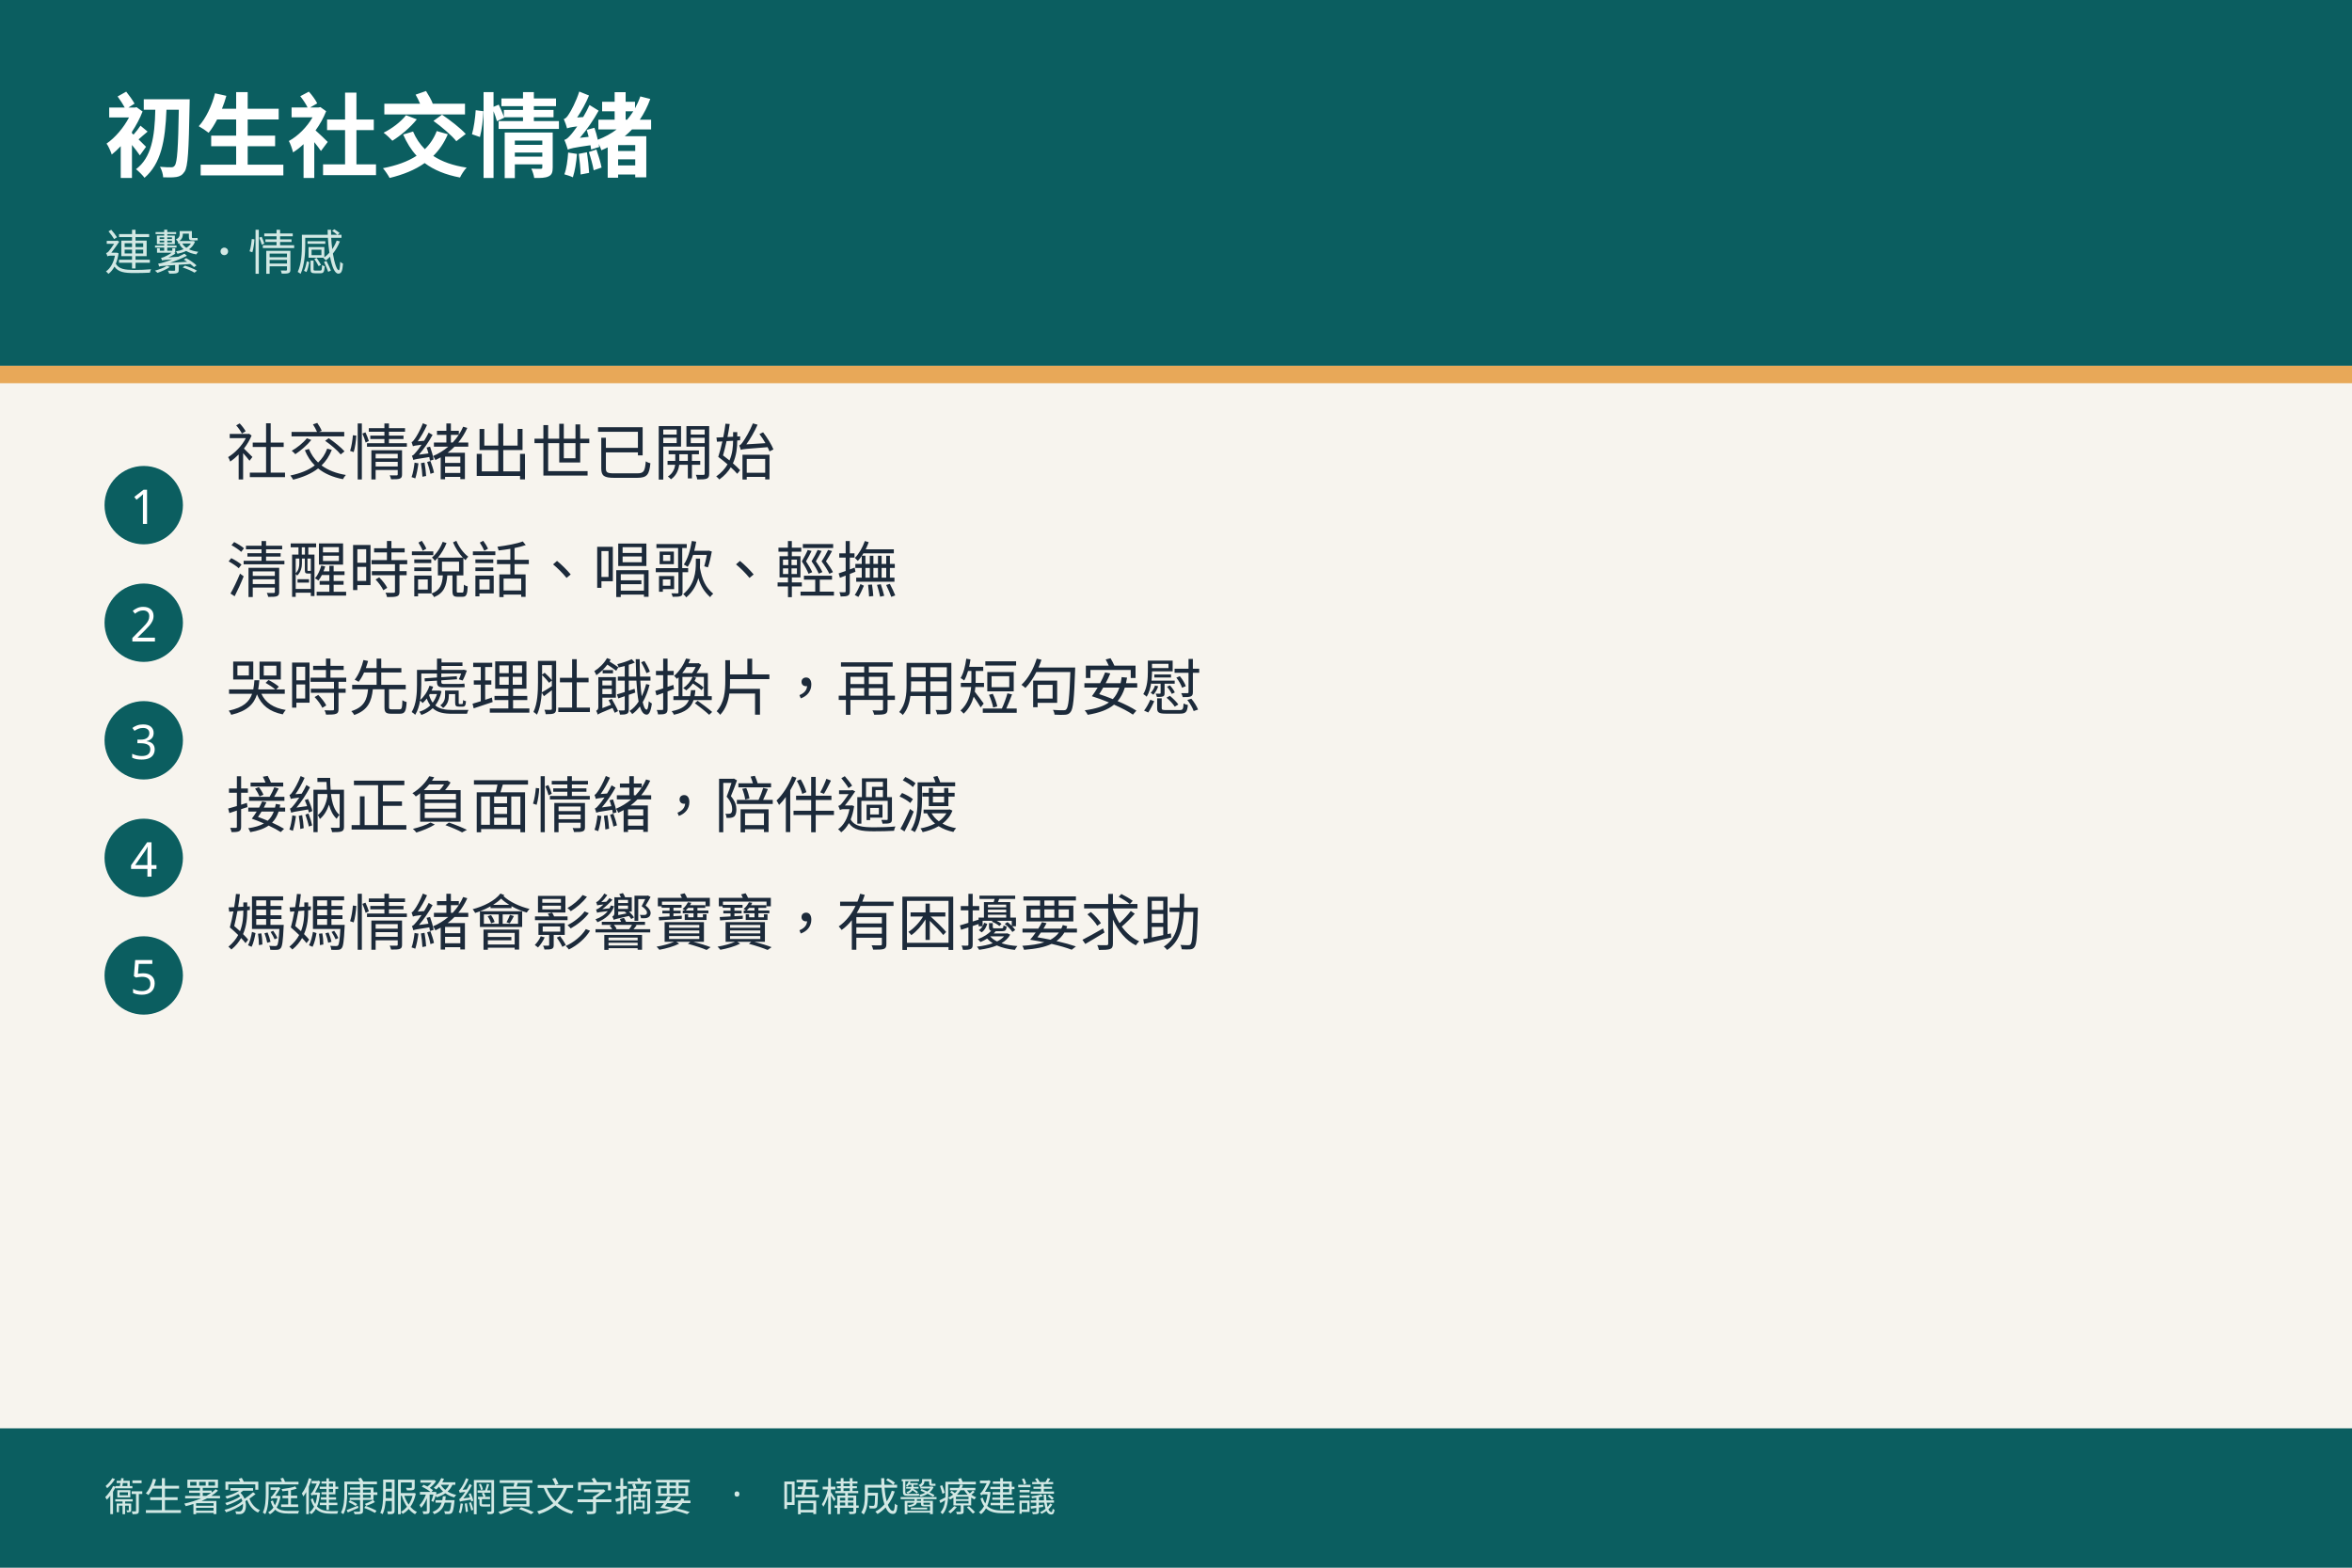
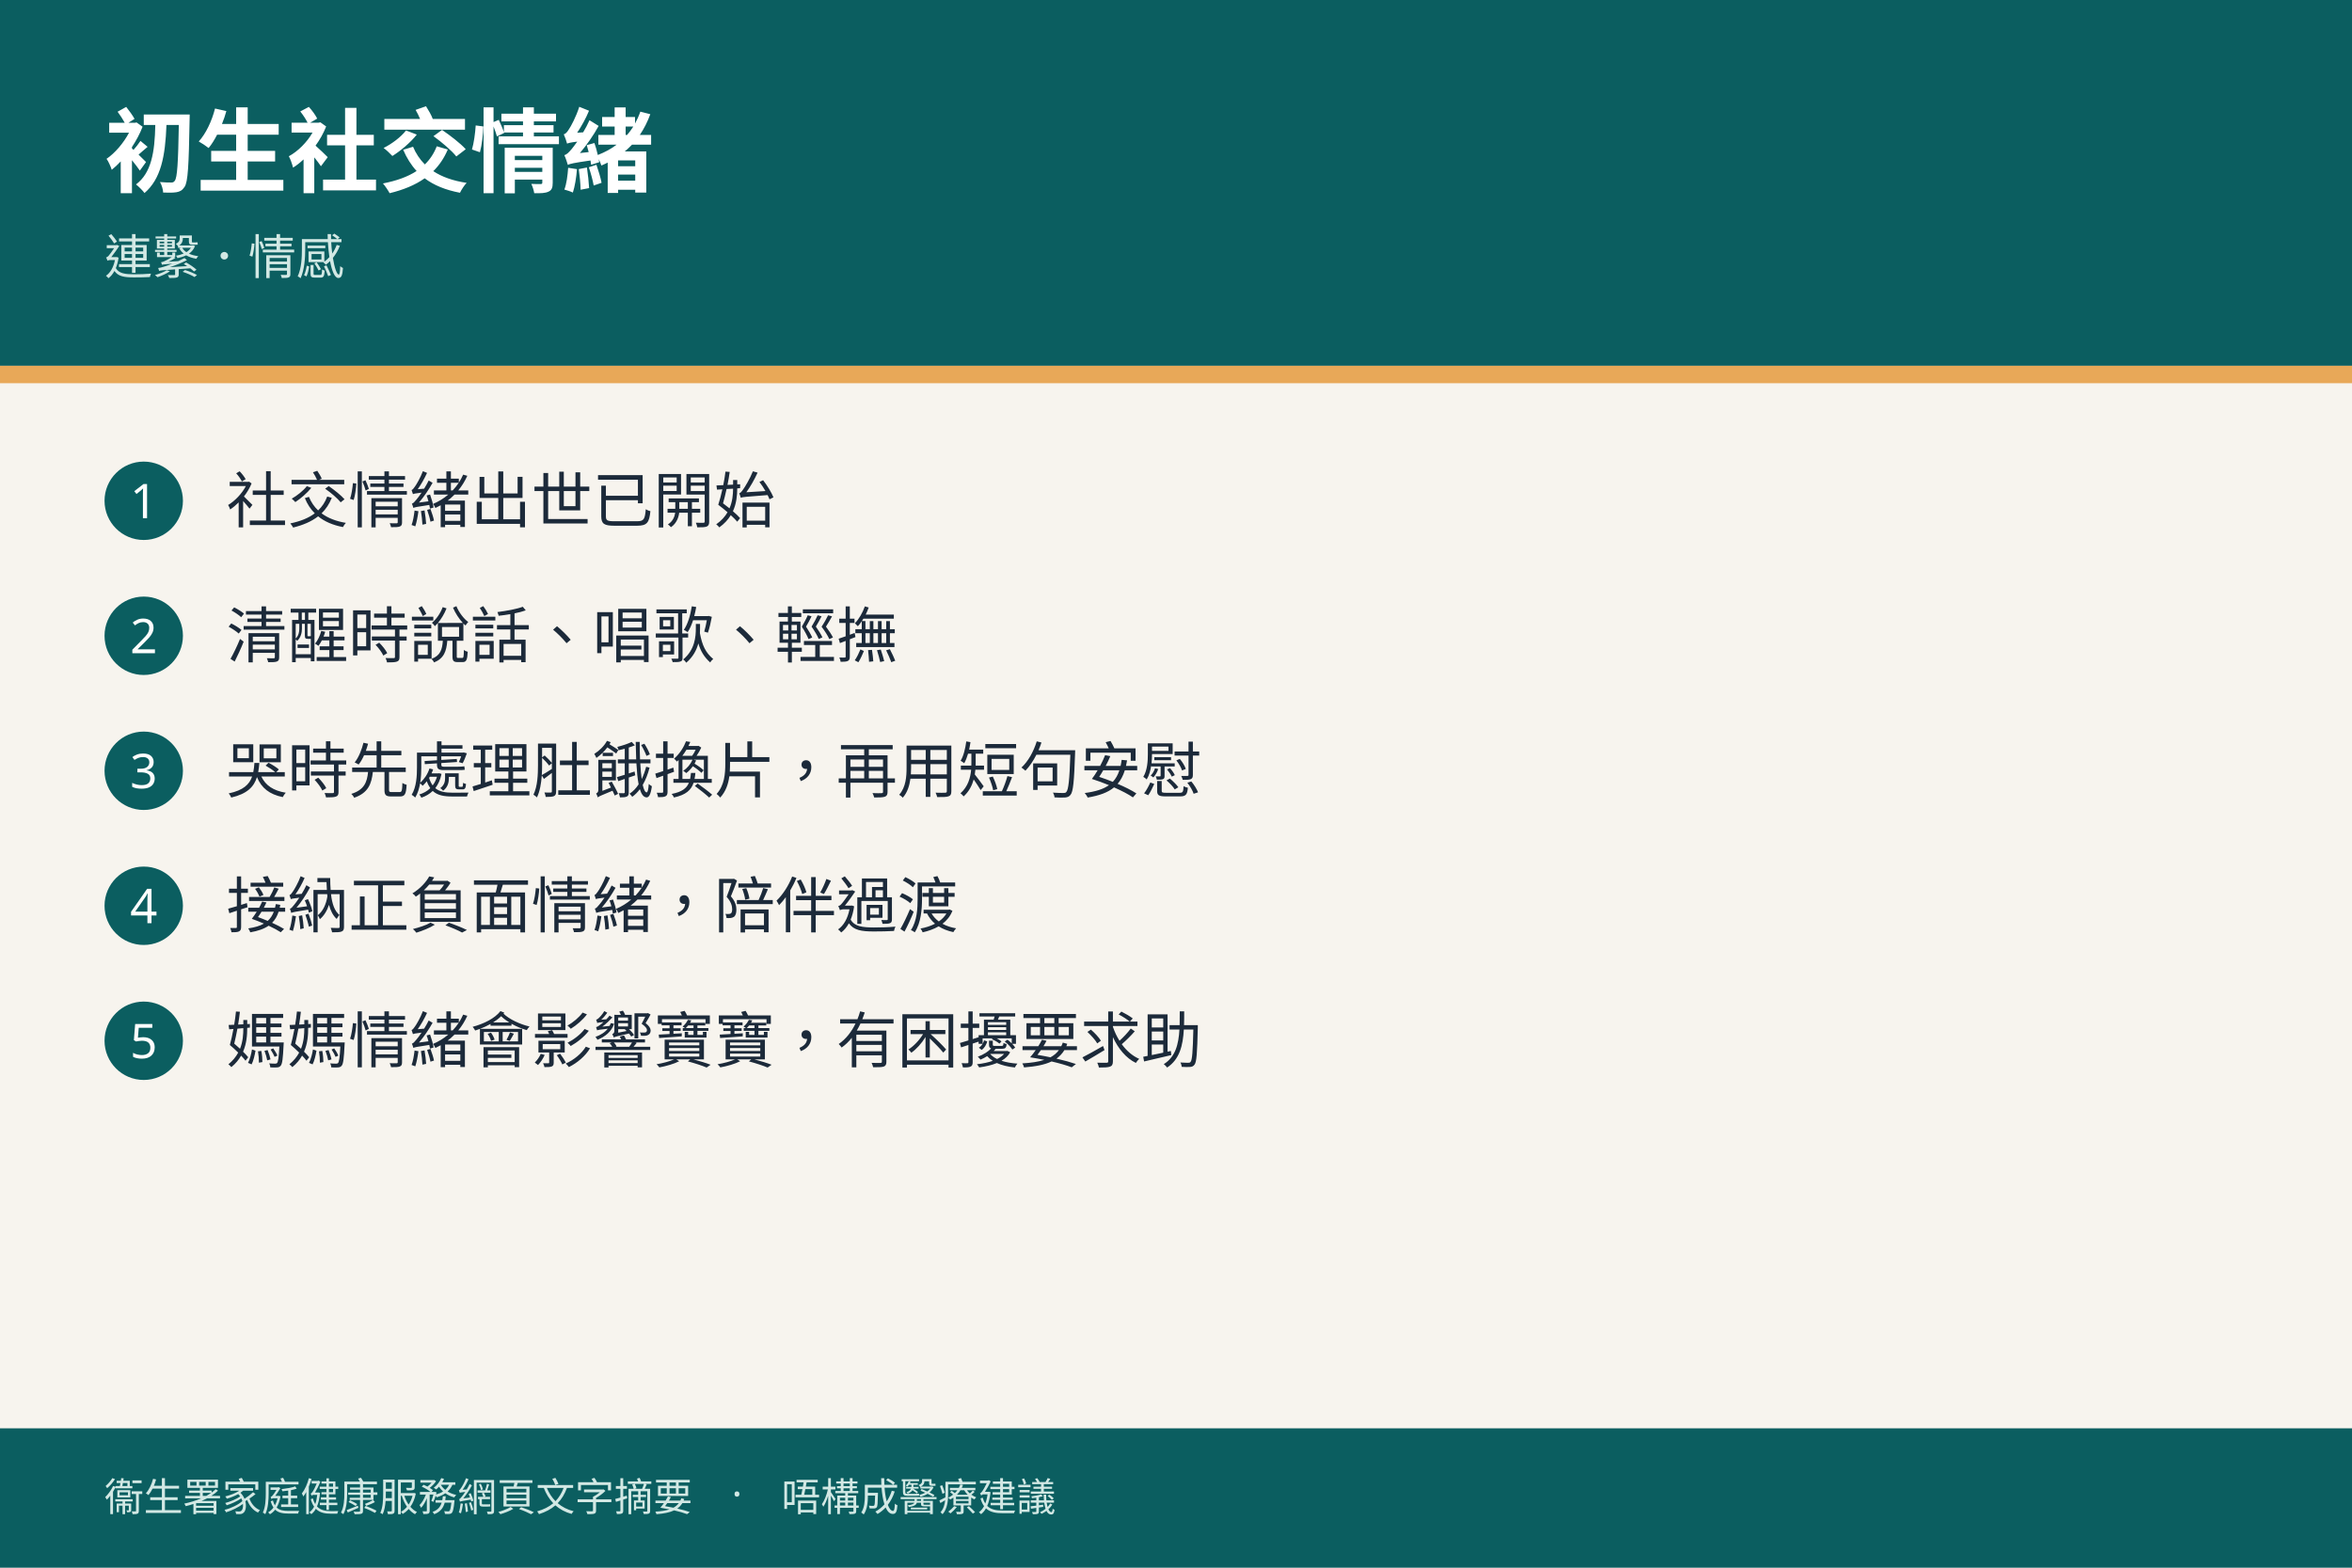
<svg xmlns="http://www.w3.org/2000/svg" viewBox="0 0 1080 720" width="100%" role="img" xml:lang="zh-Hant-HK">
  <style>text{font-family:"PingFang HK","Heiti TC","Noto Sans TC","Hiragino Sans CNS",sans-serif}</style>
  <rect width="1080" height="720" fill="#f7f4ee" />
  <rect width="1080" height="168" fill="#0b5e60" />
  <rect y="168" width="1080" height="8" fill="#e8a858" />
-   <text x="48" y="78" fill="#ffffff" font-size="42" font-weight="600">初生社交情緒</text>
-   <text x="48" y="124" fill="#d2e8e4" font-size="22">連繫．情感</text>
-   <circle cx="66" cy="232" r="18" fill="#0b5e60" />
-   <text x="66" y="233" fill="#ffffff" font-size="22" text-anchor="middle" dominant-baseline="middle">1</text>
-   <text x="104" y="218" fill="#1c2a3a" font-size="28">社交情緒出世已開始</text>
-   <circle cx="66" cy="286" r="18" fill="#0b5e60" />
-   <text x="66" y="287" fill="#ffffff" font-size="22" text-anchor="middle" dominant-baseline="middle">2</text>
-   <text x="104" y="272" fill="#1c2a3a" font-size="28">清醒時說話、唱歌、輕撫</text>
-   <circle cx="66" cy="340" r="18" fill="#0b5e60" />
-   <text x="66" y="341" fill="#ffffff" font-size="22" text-anchor="middle" dominant-baseline="middle">3</text>
-   <text x="104" y="326" fill="#1c2a3a" font-size="28">哭時先處理肚餓換片，再用短句安慰</text>
-   <circle cx="66" cy="394" r="18" fill="#0b5e60" />
-   <text x="66" y="395" fill="#ffffff" font-size="22" text-anchor="middle" dominant-baseline="middle">4</text>
-   <text x="104" y="380" fill="#1c2a3a" font-size="28">接納正負面情緒，陪伴過渡</text>
-   <circle cx="66" cy="448" r="18" fill="#0b5e60" />
-   <text x="66" y="449" fill="#ffffff" font-size="22" text-anchor="middle" dominant-baseline="middle">5</text>
-   <text x="104" y="434" fill="#1c2a3a" font-size="28">媽媽情緒會影響寶寶，有困擾要求助</text>
+   <text x="48" y="70" dy="15" fill="#ffffff" font-size="42" font-weight="600">初生社交情緒</text>
+   <text x="48" y="118" dy="8" fill="#d2e8e4" font-size="22">連繫．情感</text>
+   <circle cx="66" cy="230" r="18" fill="#0b5e60" />
+   <text x="66" y="230" dy="8" fill="#ffffff" font-size="22" text-anchor="middle">1</text>
+   <text x="104" y="230" dy="10" fill="#1c2a3a" font-size="28">社交情緒出世已開始</text>
+   <circle cx="66" cy="292" r="18" fill="#0b5e60" />
+   <text x="66" y="292" dy="8" fill="#ffffff" font-size="22" text-anchor="middle">2</text>
+   <text x="104" y="292" dy="10" fill="#1c2a3a" font-size="28">清醒時說話、唱歌、輕撫</text>
+   <circle cx="66" cy="354" r="18" fill="#0b5e60" />
+   <text x="66" y="354" dy="8" fill="#ffffff" font-size="22" text-anchor="middle">3</text>
+   <text x="104" y="354" dy="10" fill="#1c2a3a" font-size="28">哭時先處理肚餓換片，再用短句安慰</text>
+   <circle cx="66" cy="416" r="18" fill="#0b5e60" />
+   <text x="66" y="416" dy="8" fill="#ffffff" font-size="22" text-anchor="middle">4</text>
+   <text x="104" y="416" dy="10" fill="#1c2a3a" font-size="28">接納正負面情緒，陪伴過渡</text>
+   <circle cx="66" cy="478" r="18" fill="#0b5e60" />
+   <text x="66" y="478" dy="8" fill="#ffffff" font-size="22" text-anchor="middle">5</text>
+   <text x="104" y="478" dy="10" fill="#1c2a3a" font-size="28">媽媽情緒會影響寶寶，有困擾要求助</text>
  <rect y="656" width="1080" height="64" fill="#0b5e60" />
-   <text x="48" y="694" fill="#d2e8e4" font-size="18">衞生署家庭健康服務網頁文字摘要　·　唔構成醫療建議</text>
+   <text x="48" y="688" dy="6" fill="#d2e8e4" font-size="18">衞生署家庭健康服務網頁文字摘要　·　唔構成醫療建議</text>
</svg>
